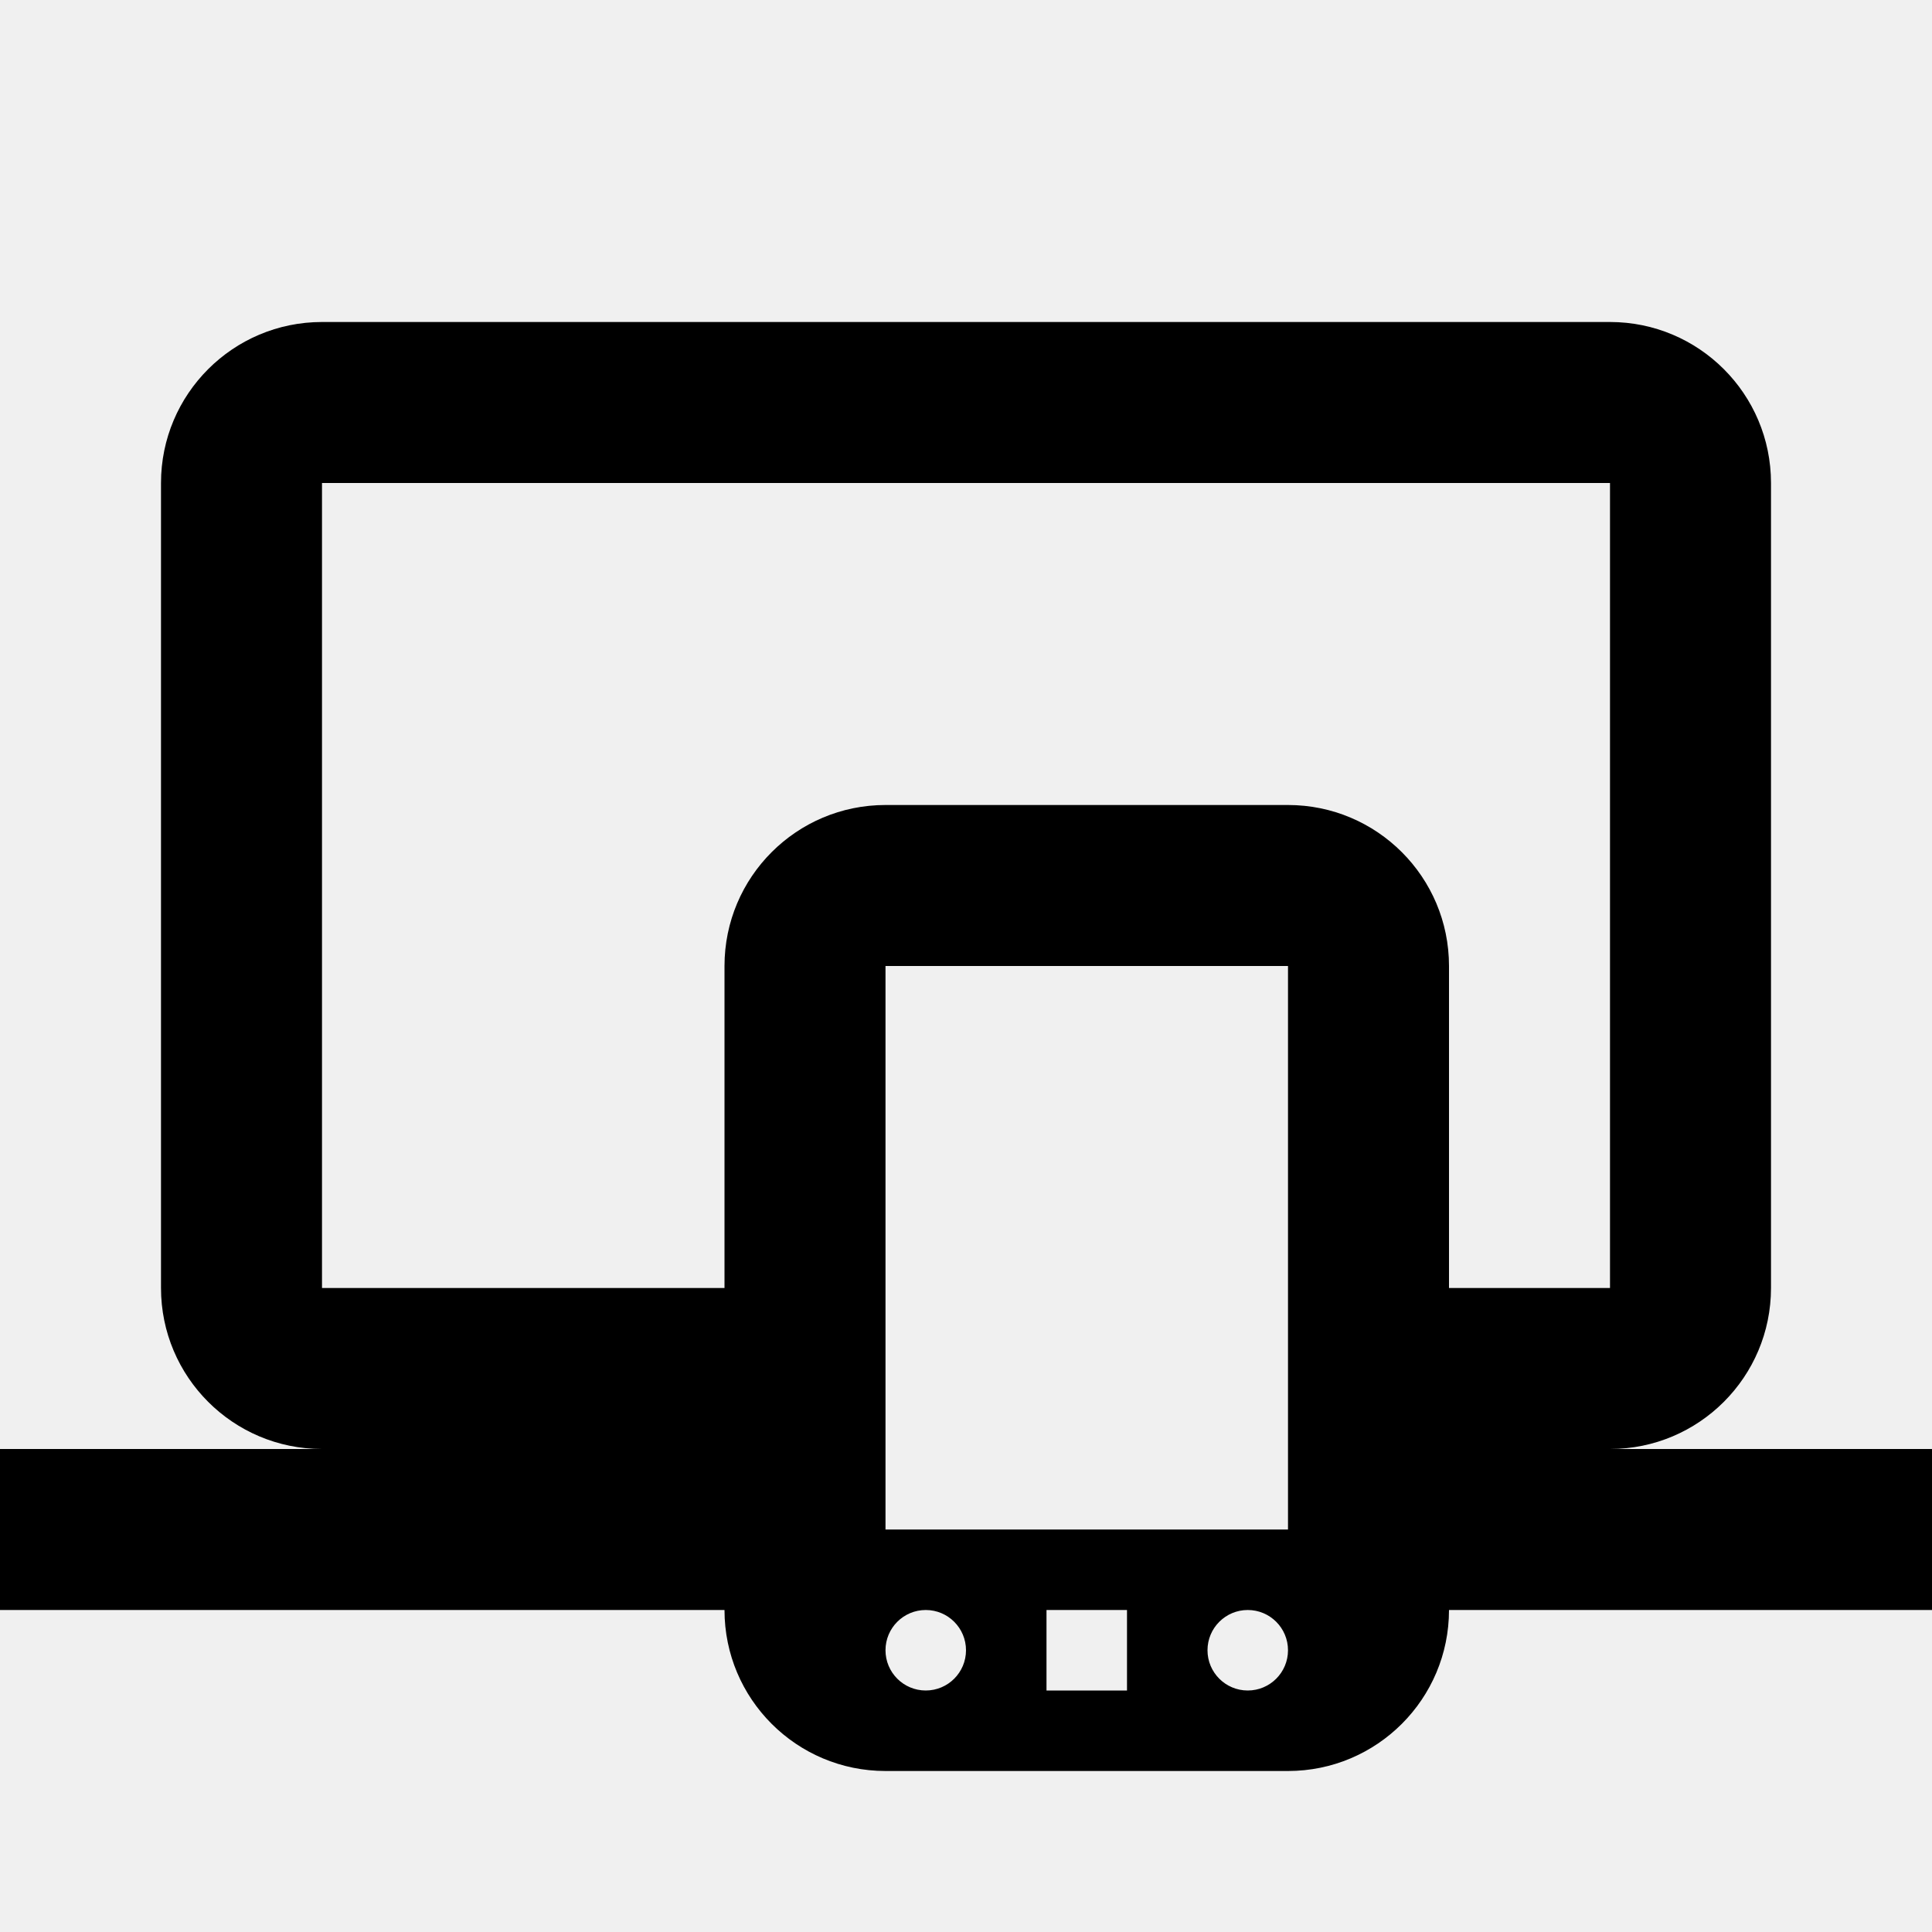
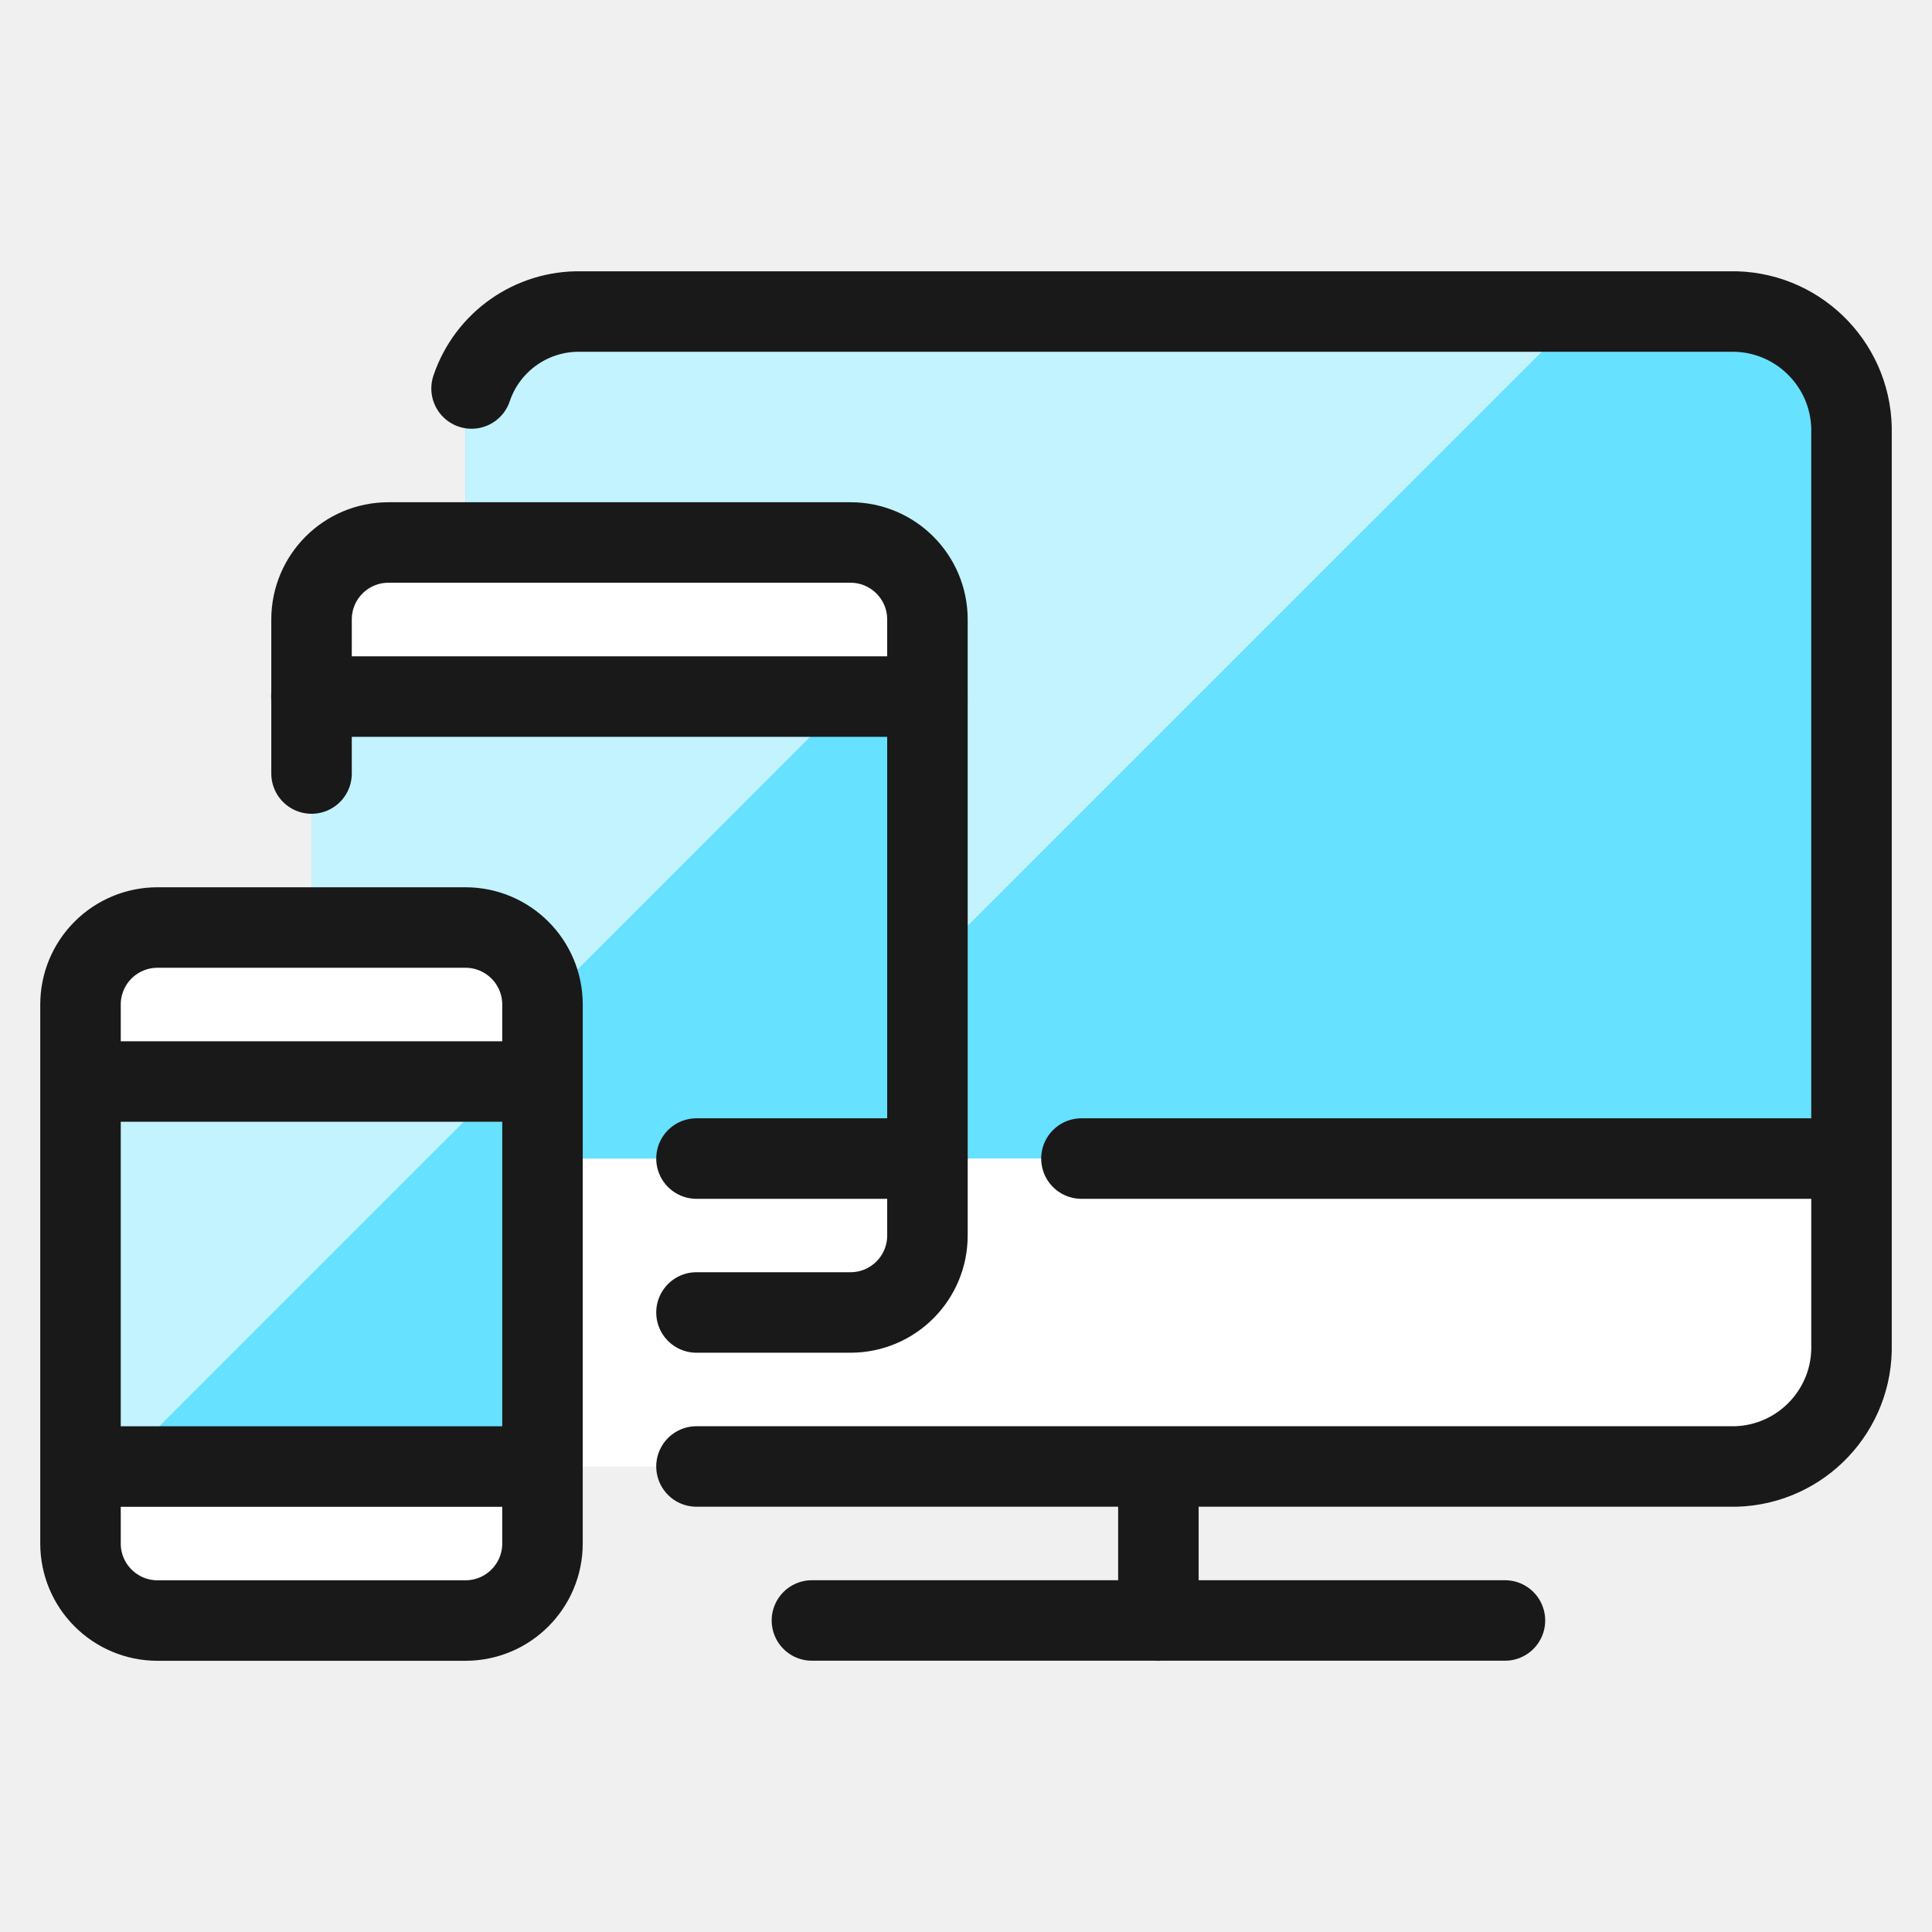
<svg xmlns="http://www.w3.org/2000/svg" width="1em" height="1em" viewBox="0 0 24 24">
-   <path fill="currentColor" d="M4 6v10h5v-4a2 2 0 0 1 2-2h5a2 2 0 0 1 2 2v4h2V6H4M0 20v-2h4a2 2 0 0 1-2-2V6a2 2 0 0 1 2-2h16a2 2 0 0 1 2 2v10a2 2 0 0 1-2 2h4v2h-6a2 2 0 0 1-2 2h-5a2 2 0 0 1-2-2H0m11.5 0a.5.5 0 0 0-.5.5a.5.5 0 0 0 .5.5a.5.5 0 0 0 .5-.5a.5.5 0 0 0-.5-.5m4 0a.5.5 0 0 0-.5.5a.5.5 0 0 0 .5.5a.5.5 0 0 0 .5-.5a.5.5 0 0 0-.5-.5M13 20v1h1v-1h-1m-2-8v7h5v-7h-5Z" />
+   <path d="M0 0h24v24H0z" fill="none" />
+   <g fill="none">
+     <path fill="#66e1ff" d="M5.782 14.391V5.304c0-.792.643-1.434 1.435-1.434h14.348c.792 0 1.435.642 1.435 1.434v9.087z" />
+     <path fill="#c2f3ff" d="M19.652 3.87H7.217c-.792 0-1.435.642-1.435 1.434v9.087H9.13z" />
+     <path fill="#fff" d="M5.782 14.392H23v2.39c0 .793-.643 1.436-1.435 1.436H7.217a1.435 1.435 0 0 1-1.435-1.435z" />
+     <path fill="#fff" d="M10.565 6.74h-5.74a.956.956 0 0 0-.956.956v7.652c0 .528.428.957.957.956h5.739a.956.956 0 0 0 .956-.956V7.696a.956.956 0 0 0-.956-.957" />
+     <path fill="#66e1ff" d="M11.521 8.652H3.87v5.74h7.652z" />
+     <path fill="#c2f3ff" d="M10.565 8.652H3.869v5.74h.957z" />
+     <path fill="#fff" d="M5.783 11.522H1.957a.956.956 0 0 0-.957.956v6.696c0 .528.428.957.957.957h3.826a.957.957 0 0 0 .956-.957v-6.696a.957.957 0 0 0-.956-.956" />
+     <path fill="#66e1ff" d="M6.739 13.435H1v4.783h5.739z" />
+     <path fill="#c2f3ff" d="M1 13.435v4.783h.478l4.783-4.783z" />
+     <path stroke="#191919" stroke-linecap="round" stroke-linejoin="round" d="M5.858 4.826a1.405 1.405 0 0 1 1.36-.956h14.347A1.48 1.48 0 0 1 23 5.389v11.31a1.48 1.48 0 0 1-1.435 1.518H8.652m1.434 1.913h8.609m-4.305-1.912v1.913m-.956-5.739H23" />
+     <path stroke="#191919" stroke-linecap="round" stroke-linejoin="round" d="M3.87 9.609V7.696c0-.529.427-.957.956-.957h5.739c.528 0 .956.428.956.957v7.652a.956.956 0 0 1-.956.956H8.652m0-1.912h2.87" />
+     <path stroke="#191919" stroke-linecap="round" stroke-linejoin="round" d="M5.783 11.522H1.957a.956.956 0 0 0-.957.956v6.696c0 .528.428.957.957.957h3.826a.957.957 0 0 0 .956-.957v-6.696a.957.957 0 0 0-.956-.956M1 18.218h5.739M1 13.435h5.739M3.868 8.653h7.652" />
+   </g>
</svg>
